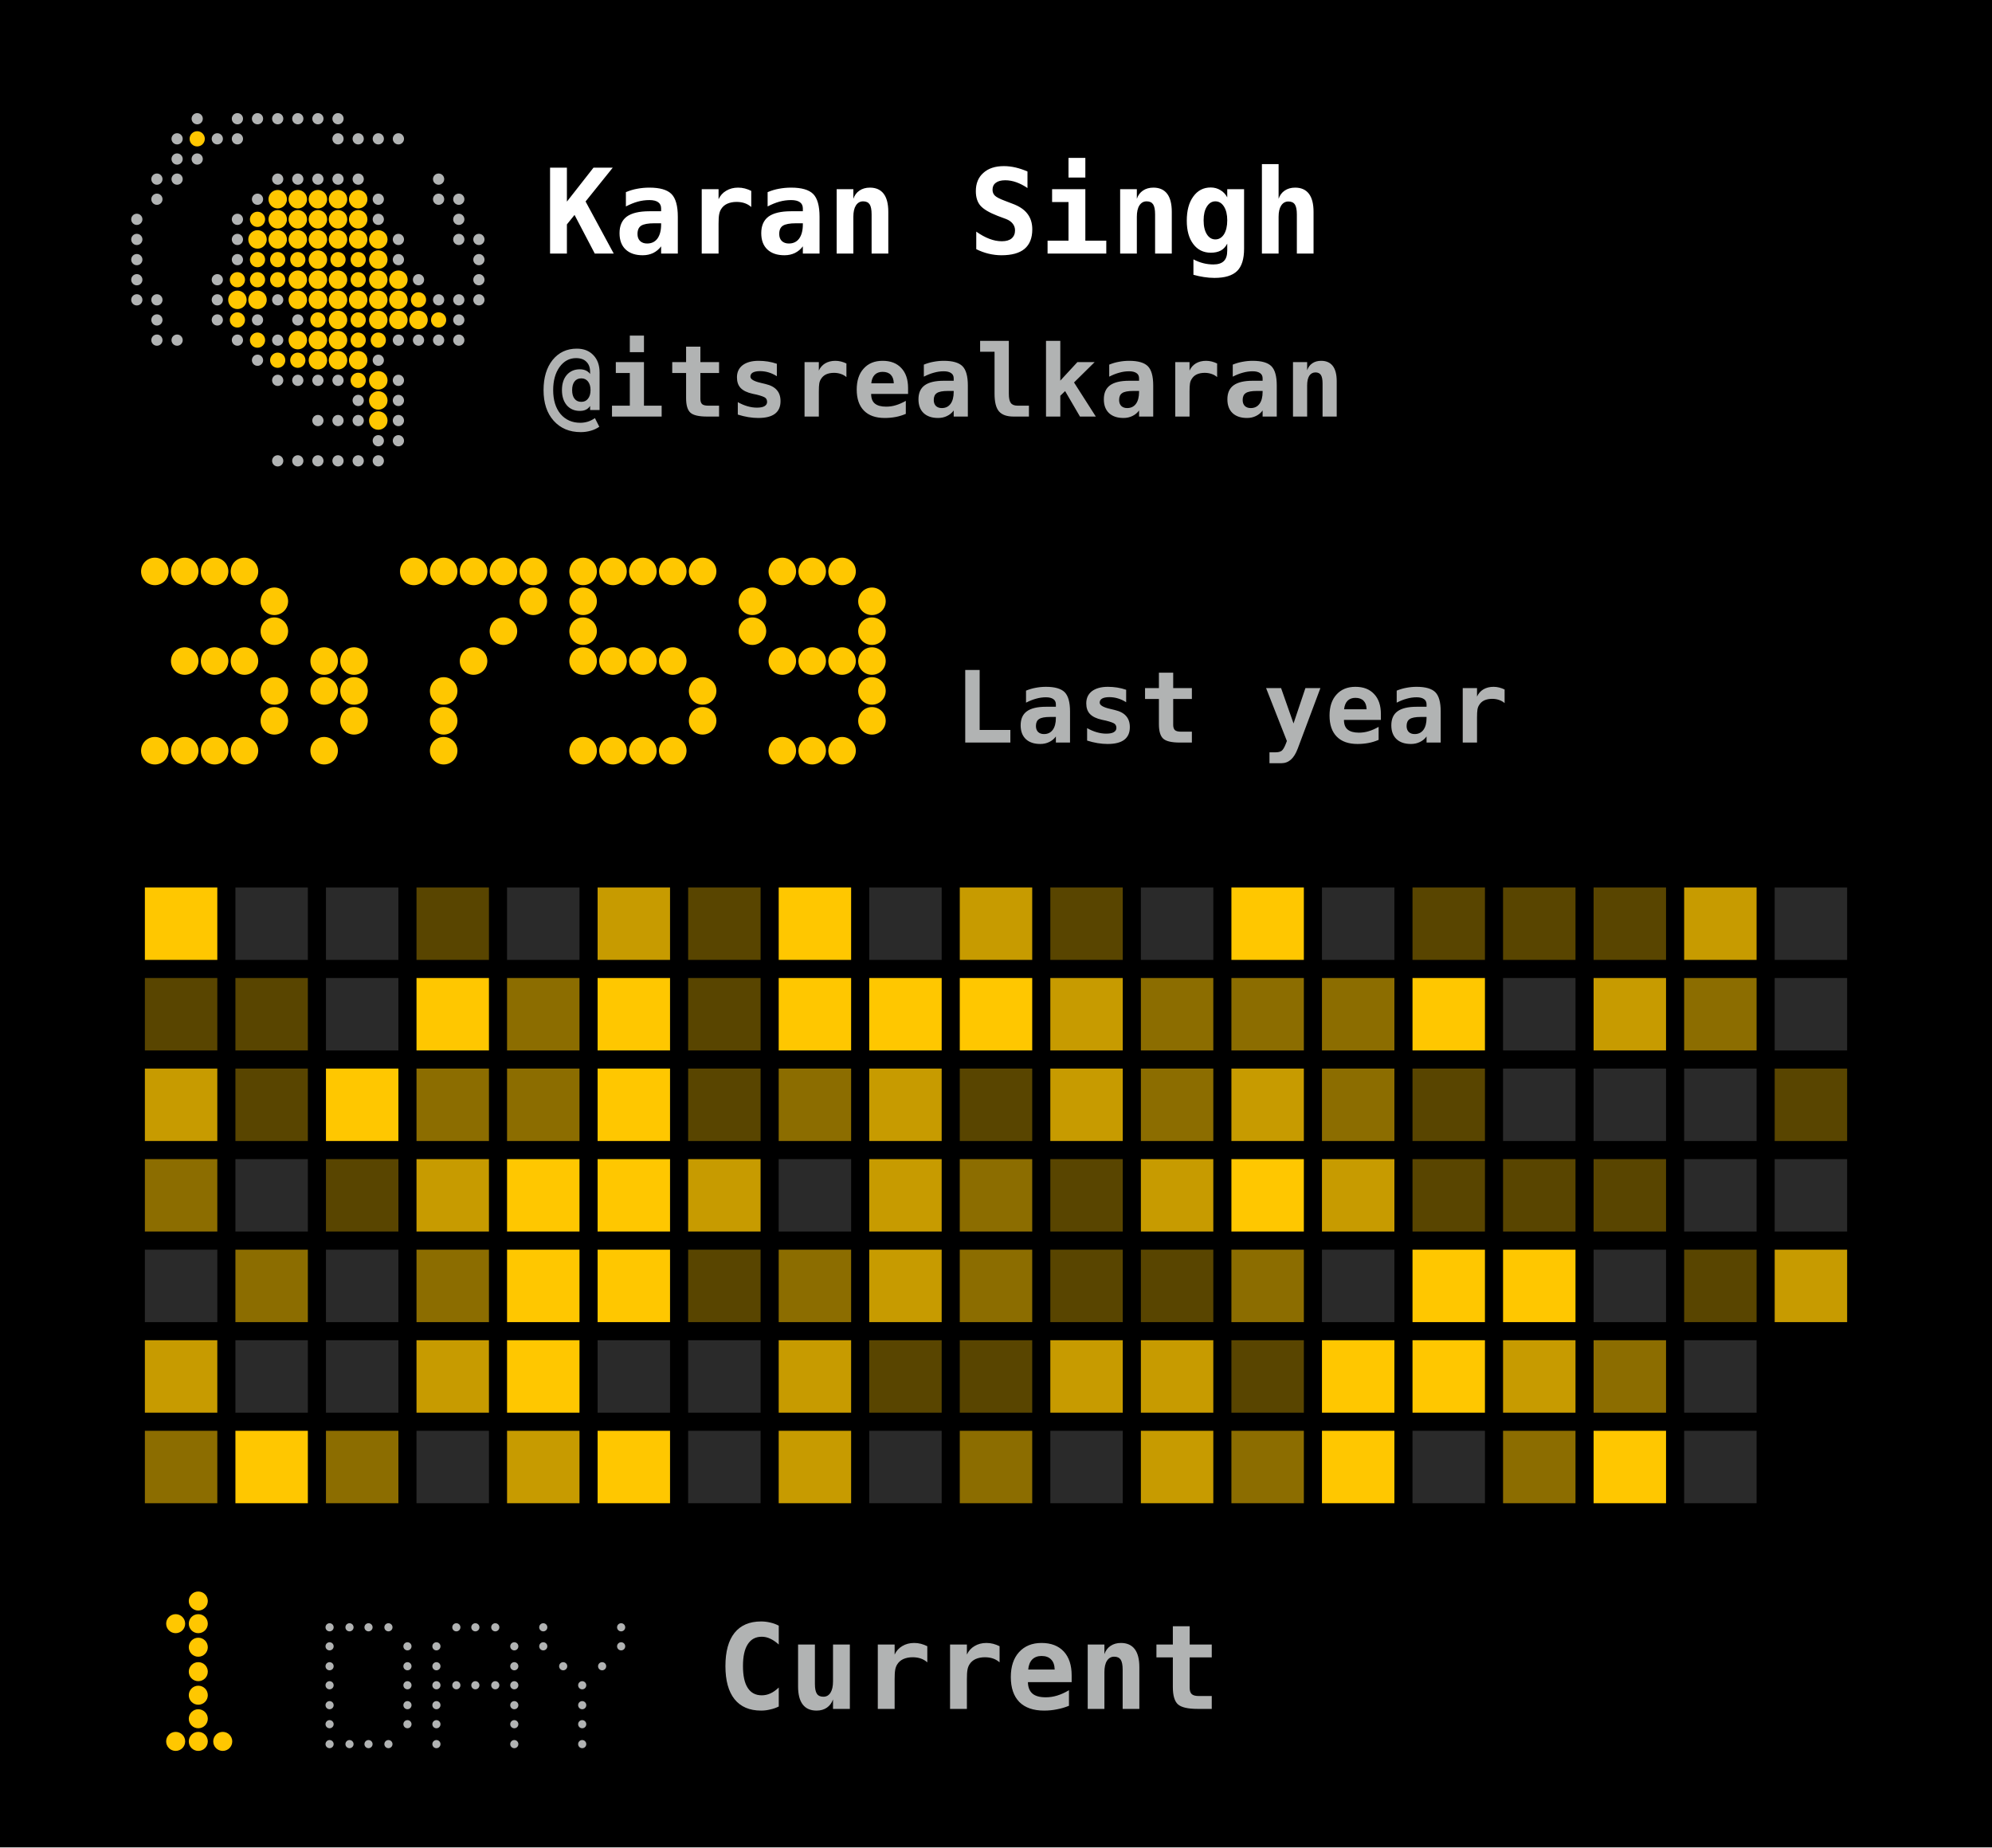
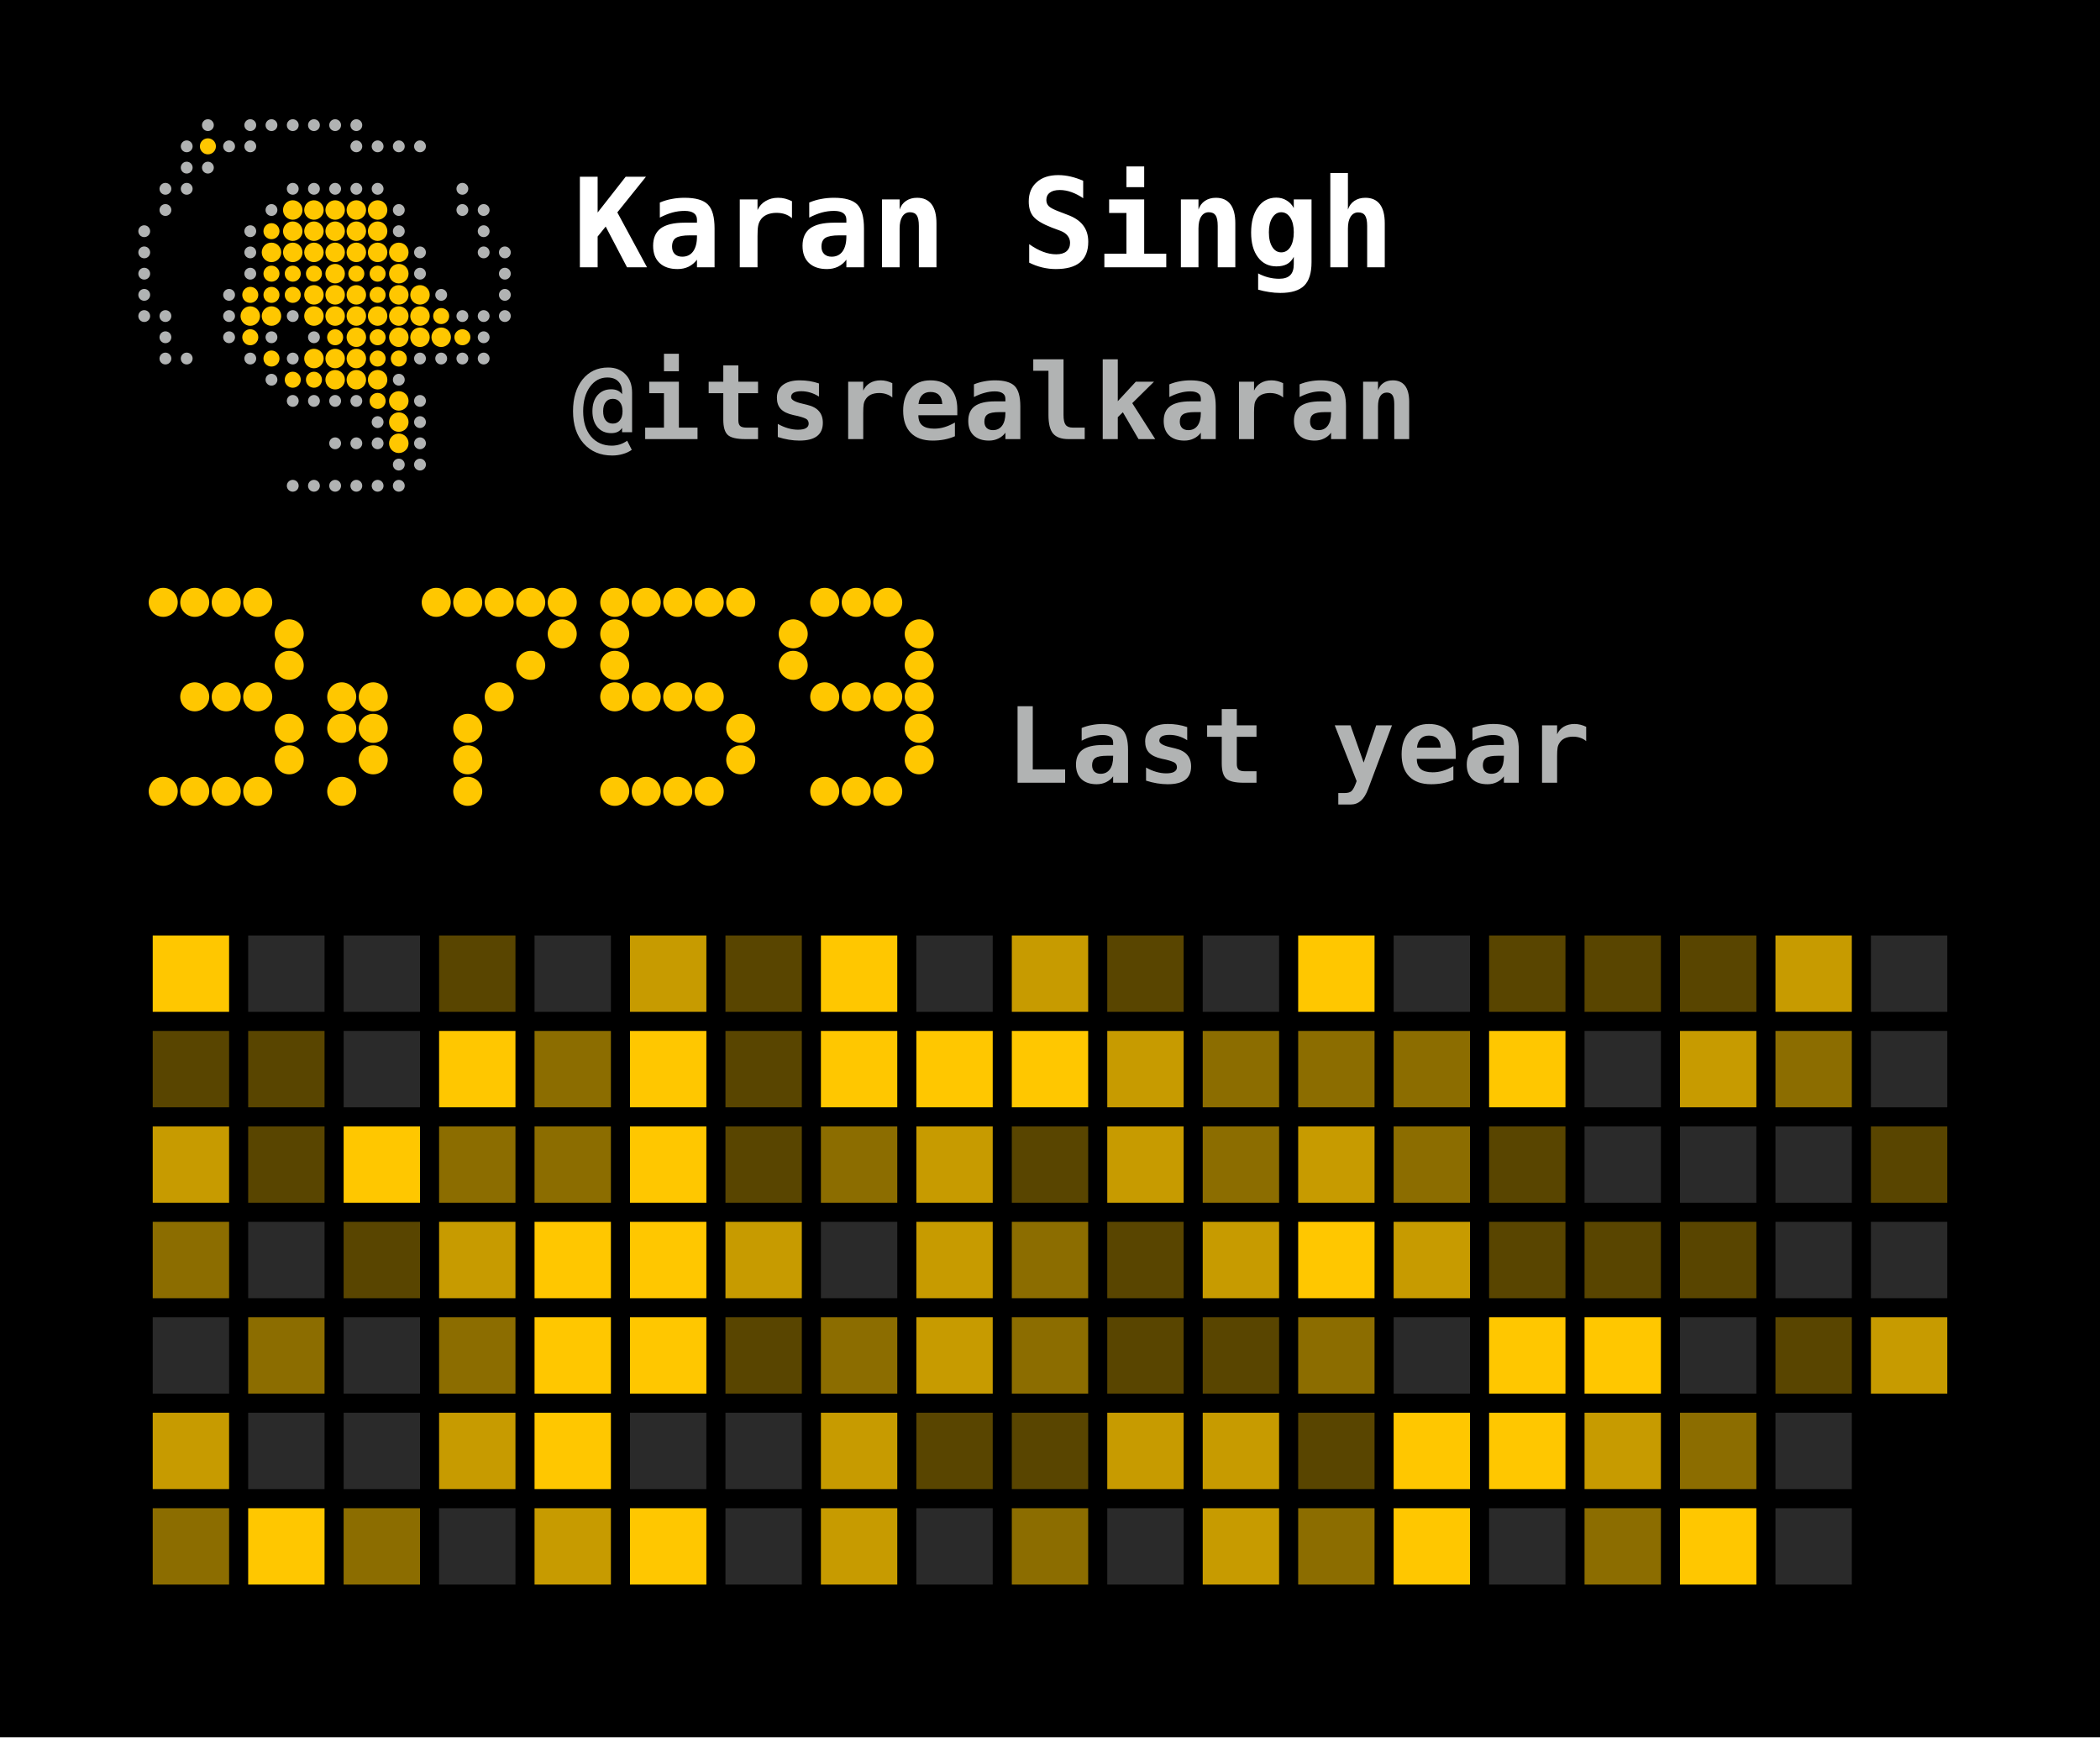
- <svg xmlns="http://www.w3.org/2000/svg" width="220" height="204" viewBox="0 0 220 204" role="img">
-   <rect width="220" height="204" fill="#000000" />
+ <svg xmlns="http://www.w3.org/2000/svg" width="220" height="182" viewBox="0 0 220 182" role="img">
+   <rect width="220" height="182" fill="#000000" />
  <rect x="14" y="14" width="0" height="0" fill="#FFC700" />
  <circle cx="21.78" cy="13.11" r="0.62" fill="#B1B3B3" />
  <circle cx="26.22" cy="13.11" r="0.62" fill="#B1B3B3" />
  <circle cx="28.44" cy="13.11" r="0.62" fill="#B1B3B3" />
  <circle cx="30.67" cy="13.11" r="0.62" fill="#B1B3B3" />
  <circle cx="32.89" cy="13.11" r="0.62" fill="#B1B3B3" />
  <circle cx="35.11" cy="13.11" r="0.62" fill="#B1B3B3" />
  <circle cx="37.33" cy="13.11" r="0.62" fill="#B1B3B3" />
  <circle cx="19.56" cy="15.33" r="0.62" fill="#B1B3B3" />
  <circle cx="21.78" cy="15.33" r="0.84" fill="#FFC700" />
  <circle cx="24.00" cy="15.33" r="0.62" fill="#B1B3B3" />
  <circle cx="26.22" cy="15.33" r="0.62" fill="#B1B3B3" />
  <circle cx="37.33" cy="15.33" r="0.62" fill="#B1B3B3" />
  <circle cx="39.56" cy="15.33" r="0.62" fill="#B1B3B3" />
  <circle cx="41.78" cy="15.33" r="0.62" fill="#B1B3B3" />
  <circle cx="44.00" cy="15.33" r="0.62" fill="#B1B3B3" />
  <circle cx="19.56" cy="17.56" r="0.62" fill="#B1B3B3" />
  <circle cx="21.78" cy="17.56" r="0.62" fill="#B1B3B3" />
  <circle cx="17.33" cy="19.78" r="0.62" fill="#B1B3B3" />
  <circle cx="19.56" cy="19.78" r="0.62" fill="#B1B3B3" />
  <circle cx="30.67" cy="19.78" r="0.62" fill="#B1B3B3" />
  <circle cx="32.89" cy="19.78" r="0.62" fill="#B1B3B3" />
  <circle cx="35.11" cy="19.78" r="0.62" fill="#B1B3B3" />
  <circle cx="37.33" cy="19.78" r="0.62" fill="#B1B3B3" />
  <circle cx="39.56" cy="19.78" r="0.62" fill="#B1B3B3" />
  <circle cx="48.44" cy="19.78" r="0.62" fill="#B1B3B3" />
  <circle cx="17.33" cy="22.00" r="0.62" fill="#B1B3B3" />
  <circle cx="28.44" cy="22.00" r="0.62" fill="#B1B3B3" />
  <circle cx="30.67" cy="22.00" r="1.02" fill="#FFC700" />
  <circle cx="32.89" cy="22.00" r="1.02" fill="#FFC700" />
  <circle cx="35.11" cy="22.00" r="1.02" fill="#FFC700" />
  <circle cx="37.33" cy="22.00" r="1.02" fill="#FFC700" />
  <circle cx="39.56" cy="22.00" r="1.02" fill="#FFC700" />
  <circle cx="41.78" cy="22.00" r="0.62" fill="#B1B3B3" />
  <circle cx="48.44" cy="22.00" r="0.62" fill="#B1B3B3" />
  <circle cx="50.67" cy="22.00" r="0.62" fill="#B1B3B3" />
  <circle cx="15.11" cy="24.22" r="0.62" fill="#B1B3B3" />
  <circle cx="26.22" cy="24.22" r="0.62" fill="#B1B3B3" />
  <circle cx="28.44" cy="24.22" r="0.84" fill="#FFC700" />
  <circle cx="30.67" cy="24.22" r="1.02" fill="#FFC700" />
  <circle cx="32.89" cy="24.22" r="1.02" fill="#FFC700" />
  <circle cx="35.11" cy="24.22" r="1.02" fill="#FFC700" />
  <circle cx="37.33" cy="24.22" r="1.02" fill="#FFC700" />
  <circle cx="39.56" cy="24.22" r="1.02" fill="#FFC700" />
  <circle cx="41.78" cy="24.22" r="0.62" fill="#B1B3B3" />
  <circle cx="50.67" cy="24.22" r="0.62" fill="#B1B3B3" />
  <circle cx="15.11" cy="26.44" r="0.62" fill="#B1B3B3" />
  <circle cx="26.22" cy="26.44" r="0.62" fill="#B1B3B3" />
  <circle cx="28.44" cy="26.44" r="1.02" fill="#FFC700" />
  <circle cx="30.67" cy="26.44" r="1.02" fill="#FFC700" />
  <circle cx="32.89" cy="26.44" r="1.02" fill="#FFC700" />
  <circle cx="35.11" cy="26.44" r="1.02" fill="#FFC700" />
  <circle cx="37.33" cy="26.44" r="1.02" fill="#FFC700" />
  <circle cx="39.56" cy="26.44" r="1.02" fill="#FFC700" />
  <circle cx="41.78" cy="26.44" r="1.02" fill="#FFC700" />
  <circle cx="44.00" cy="26.44" r="0.62" fill="#B1B3B3" />
  <circle cx="50.67" cy="26.44" r="0.62" fill="#B1B3B3" />
  <circle cx="52.89" cy="26.44" r="0.62" fill="#B1B3B3" />
  <circle cx="15.11" cy="28.67" r="0.62" fill="#B1B3B3" />
  <circle cx="26.22" cy="28.67" r="0.62" fill="#B1B3B3" />
  <circle cx="28.44" cy="28.67" r="0.84" fill="#FFC700" />
  <circle cx="30.67" cy="28.67" r="0.84" fill="#FFC700" />
  <circle cx="32.89" cy="28.67" r="0.84" fill="#FFC700" />
  <circle cx="35.11" cy="28.67" r="1.02" fill="#FFC700" />
  <circle cx="37.33" cy="28.67" r="0.84" fill="#FFC700" />
  <circle cx="39.56" cy="28.67" r="0.84" fill="#FFC700" />
  <circle cx="41.78" cy="28.67" r="1.02" fill="#FFC700" />
  <circle cx="44.00" cy="28.67" r="0.62" fill="#B1B3B3" />
  <circle cx="52.89" cy="28.67" r="0.62" fill="#B1B3B3" />
  <circle cx="15.11" cy="30.89" r="0.62" fill="#B1B3B3" />
  <circle cx="24.00" cy="30.89" r="0.62" fill="#B1B3B3" />
  <circle cx="26.22" cy="30.89" r="0.84" fill="#FFC700" />
  <circle cx="28.44" cy="30.89" r="0.84" fill="#FFC700" />
  <circle cx="30.67" cy="30.89" r="0.84" fill="#FFC700" />
  <circle cx="32.89" cy="30.89" r="1.02" fill="#FFC700" />
  <circle cx="35.11" cy="30.89" r="1.02" fill="#FFC700" />
  <circle cx="37.33" cy="30.89" r="1.02" fill="#FFC700" />
  <circle cx="39.56" cy="30.89" r="0.84" fill="#FFC700" />
  <circle cx="41.78" cy="30.89" r="1.02" fill="#FFC700" />
  <circle cx="44.00" cy="30.89" r="1.02" fill="#FFC700" />
  <circle cx="46.22" cy="30.89" r="0.62" fill="#B1B3B3" />
  <circle cx="52.89" cy="30.89" r="0.62" fill="#B1B3B3" />
  <circle cx="15.11" cy="33.11" r="0.62" fill="#B1B3B3" />
  <circle cx="17.33" cy="33.11" r="0.62" fill="#B1B3B3" />
  <circle cx="24.00" cy="33.11" r="0.62" fill="#B1B3B3" />
  <circle cx="26.22" cy="33.11" r="1.02" fill="#FFC700" />
  <circle cx="28.44" cy="33.11" r="1.02" fill="#FFC700" />
  <circle cx="30.67" cy="33.11" r="0.62" fill="#B1B3B3" />
  <circle cx="32.89" cy="33.11" r="1.02" fill="#FFC700" />
  <circle cx="35.11" cy="33.11" r="1.02" fill="#FFC700" />
  <circle cx="37.33" cy="33.11" r="1.02" fill="#FFC700" />
  <circle cx="39.56" cy="33.11" r="1.02" fill="#FFC700" />
  <circle cx="41.78" cy="33.11" r="1.02" fill="#FFC700" />
  <circle cx="44.00" cy="33.11" r="1.02" fill="#FFC700" />
  <circle cx="46.22" cy="33.11" r="0.84" fill="#FFC700" />
  <circle cx="48.44" cy="33.11" r="0.62" fill="#B1B3B3" />
  <circle cx="50.67" cy="33.11" r="0.62" fill="#B1B3B3" />
  <circle cx="52.89" cy="33.11" r="0.62" fill="#B1B3B3" />
  <circle cx="17.33" cy="35.33" r="0.62" fill="#B1B3B3" />
  <circle cx="24.00" cy="35.33" r="0.62" fill="#B1B3B3" />
  <circle cx="26.22" cy="35.33" r="0.84" fill="#FFC700" />
  <circle cx="28.44" cy="35.33" r="0.62" fill="#B1B3B3" />
  <circle cx="32.89" cy="35.33" r="0.62" fill="#B1B3B3" />
  <circle cx="35.11" cy="35.33" r="0.84" fill="#FFC700" />
  <circle cx="37.33" cy="35.33" r="1.02" fill="#FFC700" />
  <circle cx="39.56" cy="35.33" r="0.84" fill="#FFC700" />
  <circle cx="41.78" cy="35.33" r="1.02" fill="#FFC700" />
  <circle cx="44.00" cy="35.33" r="1.02" fill="#FFC700" />
  <circle cx="46.22" cy="35.33" r="1.02" fill="#FFC700" />
  <circle cx="48.44" cy="35.33" r="0.84" fill="#FFC700" />
  <circle cx="50.67" cy="35.33" r="0.62" fill="#B1B3B3" />
  <circle cx="17.33" cy="37.56" r="0.62" fill="#B1B3B3" />
  <circle cx="19.56" cy="37.56" r="0.62" fill="#B1B3B3" />
  <circle cx="26.22" cy="37.56" r="0.62" fill="#B1B3B3" />
  <circle cx="28.44" cy="37.56" r="0.84" fill="#FFC700" />
  <circle cx="30.67" cy="37.56" r="0.62" fill="#B1B3B3" />
  <circle cx="32.89" cy="37.56" r="1.02" fill="#FFC700" />
  <circle cx="35.11" cy="37.56" r="1.02" fill="#FFC700" />
  <circle cx="37.33" cy="37.56" r="1.02" fill="#FFC700" />
  <circle cx="39.56" cy="37.56" r="0.84" fill="#FFC700" />
  <circle cx="41.78" cy="37.56" r="0.84" fill="#FFC700" />
  <circle cx="44.00" cy="37.56" r="0.62" fill="#B1B3B3" />
  <circle cx="46.22" cy="37.56" r="0.62" fill="#B1B3B3" />
  <circle cx="48.44" cy="37.56" r="0.62" fill="#B1B3B3" />
  <circle cx="50.67" cy="37.56" r="0.62" fill="#B1B3B3" />
  <circle cx="28.44" cy="39.78" r="0.62" fill="#B1B3B3" />
  <circle cx="30.67" cy="39.78" r="0.84" fill="#FFC700" />
  <circle cx="32.89" cy="39.78" r="0.84" fill="#FFC700" />
  <circle cx="35.11" cy="39.78" r="1.02" fill="#FFC700" />
  <circle cx="37.33" cy="39.78" r="1.02" fill="#FFC700" />
  <circle cx="39.56" cy="39.78" r="1.02" fill="#FFC700" />
  <circle cx="41.78" cy="39.78" r="0.62" fill="#B1B3B3" />
  <circle cx="30.67" cy="42.00" r="0.62" fill="#B1B3B3" />
  <circle cx="32.89" cy="42.00" r="0.62" fill="#B1B3B3" />
  <circle cx="35.11" cy="42.00" r="0.62" fill="#B1B3B3" />
  <circle cx="37.33" cy="42.00" r="0.62" fill="#B1B3B3" />
  <circle cx="39.56" cy="42.00" r="0.84" fill="#FFC700" />
  <circle cx="41.78" cy="42.00" r="1.02" fill="#FFC700" />
  <circle cx="44.00" cy="42.00" r="0.62" fill="#B1B3B3" />
  <circle cx="39.56" cy="44.22" r="0.62" fill="#B1B3B3" />
  <circle cx="41.78" cy="44.22" r="1.02" fill="#FFC700" />
  <circle cx="44.00" cy="44.22" r="0.62" fill="#B1B3B3" />
  <circle cx="35.11" cy="46.44" r="0.62" fill="#B1B3B3" />
  <circle cx="37.33" cy="46.44" r="0.62" fill="#B1B3B3" />
  <circle cx="39.56" cy="46.44" r="0.62" fill="#B1B3B3" />
  <circle cx="41.78" cy="46.44" r="1.02" fill="#FFC700" />
  <circle cx="44.00" cy="46.44" r="0.62" fill="#B1B3B3" />
  <circle cx="41.78" cy="48.67" r="0.62" fill="#B1B3B3" />
  <circle cx="44.00" cy="48.67" r="0.62" fill="#B1B3B3" />
  <circle cx="30.67" cy="50.89" r="0.62" fill="#B1B3B3" />
  <circle cx="32.89" cy="50.89" r="0.62" fill="#B1B3B3" />
  <circle cx="35.11" cy="50.89" r="0.62" fill="#B1B3B3" />
  <circle cx="37.33" cy="50.89" r="0.62" fill="#B1B3B3" />
  <circle cx="39.56" cy="50.89" r="0.62" fill="#B1B3B3" />
  <circle cx="41.78" cy="50.89" r="0.62" fill="#B1B3B3" />
  <text x="60" y="28" fill="#FFFFFF" text-anchor="start" font-family="ui-monospace, Geist Mono, monospace" font-weight="700" font-size="13" letter-spacing="0" dominant-baseline="auto">Karan Singh</text>
  <text x="60" y="46" fill="#B1B3B3" text-anchor="start" font-family="ui-monospace, Geist Mono, monospace" font-weight="700" font-size="11" letter-spacing="0.2" dominant-baseline="auto">@itsrealkaran</text>
  <circle cx="17.1" cy="63.1" r="1.52" fill="#FFC700" />
  <circle cx="20.4" cy="63.1" r="1.52" fill="#FFC700" />
  <circle cx="23.7" cy="63.1" r="1.52" fill="#FFC700" />
  <circle cx="27.0" cy="63.1" r="1.52" fill="#FFC700" />
  <circle cx="30.3" cy="66.4" r="1.52" fill="#FFC700" />
  <circle cx="30.3" cy="69.7" r="1.52" fill="#FFC700" />
  <circle cx="20.4" cy="73.0" r="1.52" fill="#FFC700" />
  <circle cx="23.7" cy="73.0" r="1.52" fill="#FFC700" />
  <circle cx="27.0" cy="73.0" r="1.52" fill="#FFC700" />
  <circle cx="30.3" cy="76.3" r="1.52" fill="#FFC700" />
  <circle cx="30.3" cy="79.6" r="1.52" fill="#FFC700" />
  <circle cx="17.1" cy="82.9" r="1.52" fill="#FFC700" />
  <circle cx="20.4" cy="82.9" r="1.52" fill="#FFC700" />
  <circle cx="23.7" cy="82.9" r="1.52" fill="#FFC700" />
  <circle cx="27.0" cy="82.9" r="1.52" fill="#FFC700" />
  <circle cx="35.8" cy="73.0" r="1.52" fill="#FFC700" />
  <circle cx="39.1" cy="73.0" r="1.52" fill="#FFC700" />
  <circle cx="35.8" cy="76.3" r="1.52" fill="#FFC700" />
  <circle cx="39.1" cy="76.3" r="1.52" fill="#FFC700" />
  <circle cx="39.1" cy="79.6" r="1.52" fill="#FFC700" />
  <circle cx="35.8" cy="82.9" r="1.52" fill="#FFC700" />
  <circle cx="45.7" cy="63.1" r="1.52" fill="#FFC700" />
  <circle cx="49.0" cy="63.1" r="1.52" fill="#FFC700" />
  <circle cx="52.3" cy="63.1" r="1.52" fill="#FFC700" />
  <circle cx="55.6" cy="63.1" r="1.52" fill="#FFC700" />
  <circle cx="58.9" cy="63.1" r="1.52" fill="#FFC700" />
  <circle cx="58.9" cy="66.4" r="1.52" fill="#FFC700" />
  <circle cx="55.6" cy="69.7" r="1.52" fill="#FFC700" />
  <circle cx="52.3" cy="73.0" r="1.52" fill="#FFC700" />
  <circle cx="49.0" cy="76.3" r="1.52" fill="#FFC700" />
  <circle cx="49.0" cy="79.6" r="1.52" fill="#FFC700" />
  <circle cx="49.0" cy="82.9" r="1.52" fill="#FFC700" />
  <circle cx="64.4" cy="63.1" r="1.52" fill="#FFC700" />
  <circle cx="67.7" cy="63.1" r="1.52" fill="#FFC700" />
  <circle cx="71.0" cy="63.1" r="1.52" fill="#FFC700" />
  <circle cx="74.3" cy="63.1" r="1.52" fill="#FFC700" />
  <circle cx="77.6" cy="63.1" r="1.52" fill="#FFC700" />
  <circle cx="64.4" cy="66.4" r="1.52" fill="#FFC700" />
  <circle cx="64.4" cy="69.7" r="1.52" fill="#FFC700" />
  <circle cx="64.4" cy="73.0" r="1.52" fill="#FFC700" />
  <circle cx="67.7" cy="73.0" r="1.52" fill="#FFC700" />
  <circle cx="71.0" cy="73.0" r="1.52" fill="#FFC700" />
  <circle cx="74.3" cy="73.0" r="1.52" fill="#FFC700" />
  <circle cx="77.6" cy="76.3" r="1.52" fill="#FFC700" />
  <circle cx="77.6" cy="79.6" r="1.52" fill="#FFC700" />
  <circle cx="64.4" cy="82.9" r="1.52" fill="#FFC700" />
  <circle cx="67.7" cy="82.9" r="1.52" fill="#FFC700" />
  <circle cx="71.0" cy="82.9" r="1.52" fill="#FFC700" />
  <circle cx="74.3" cy="82.9" r="1.52" fill="#FFC700" />
  <circle cx="86.4" cy="63.1" r="1.52" fill="#FFC700" />
  <circle cx="89.7" cy="63.1" r="1.52" fill="#FFC700" />
  <circle cx="93.0" cy="63.1" r="1.52" fill="#FFC700" />
  <circle cx="83.1" cy="66.4" r="1.52" fill="#FFC700" />
  <circle cx="96.3" cy="66.4" r="1.52" fill="#FFC700" />
  <circle cx="83.1" cy="69.7" r="1.52" fill="#FFC700" />
  <circle cx="96.3" cy="69.7" r="1.52" fill="#FFC700" />
  <circle cx="86.4" cy="73.0" r="1.52" fill="#FFC700" />
  <circle cx="89.7" cy="73.0" r="1.52" fill="#FFC700" />
  <circle cx="93.0" cy="73.0" r="1.52" fill="#FFC700" />
  <circle cx="96.3" cy="73.0" r="1.52" fill="#FFC700" />
  <circle cx="96.3" cy="76.3" r="1.52" fill="#FFC700" />
  <circle cx="96.3" cy="79.6" r="1.52" fill="#FFC700" />
  <circle cx="86.4" cy="82.9" r="1.52" fill="#FFC700" />
  <circle cx="89.7" cy="82.9" r="1.52" fill="#FFC700" />
  <circle cx="93.0" cy="82.9" r="1.52" fill="#FFC700" />
  <text x="105.4" y="82.0" fill="#B1B3B3" text-anchor="start" font-family="ui-monospace, Geist Mono, monospace" font-weight="700" font-size="11" letter-spacing="0.2" dominant-baseline="auto">Last year</text>
  <rect x="16" y="98" width="8" height="8" fill="#FFC700" />
  <rect x="16" y="108" width="8" height="8" fill="#FFC700" opacity="0.35" />
  <rect x="16" y="118" width="8" height="8" fill="#FFC700" opacity="0.78" />
  <rect x="16" y="128" width="8" height="8" fill="#FFC700" opacity="0.55" />
  <rect x="16" y="138" width="8" height="8" fill="#2A2A2A" />
  <rect x="16" y="148" width="8" height="8" fill="#FFC700" opacity="0.78" />
  <rect x="16" y="158" width="8" height="8" fill="#FFC700" opacity="0.55" />
  <rect x="26" y="98" width="8" height="8" fill="#2A2A2A" />
  <rect x="26" y="108" width="8" height="8" fill="#FFC700" opacity="0.35" />
  <rect x="26" y="118" width="8" height="8" fill="#FFC700" opacity="0.35" />
  <rect x="26" y="128" width="8" height="8" fill="#2A2A2A" />
  <rect x="26" y="138" width="8" height="8" fill="#FFC700" opacity="0.55" />
  <rect x="26" y="148" width="8" height="8" fill="#2A2A2A" />
  <rect x="26" y="158" width="8" height="8" fill="#FFC700" />
  <rect x="36" y="98" width="8" height="8" fill="#2A2A2A" />
  <rect x="36" y="108" width="8" height="8" fill="#2A2A2A" />
  <rect x="36" y="118" width="8" height="8" fill="#FFC700" />
  <rect x="36" y="128" width="8" height="8" fill="#FFC700" opacity="0.35" />
  <rect x="36" y="138" width="8" height="8" fill="#2A2A2A" />
  <rect x="36" y="148" width="8" height="8" fill="#2A2A2A" />
  <rect x="36" y="158" width="8" height="8" fill="#FFC700" opacity="0.55" />
  <rect x="46" y="98" width="8" height="8" fill="#FFC700" opacity="0.35" />
  <rect x="46" y="108" width="8" height="8" fill="#FFC700" />
  <rect x="46" y="118" width="8" height="8" fill="#FFC700" opacity="0.55" />
  <rect x="46" y="128" width="8" height="8" fill="#FFC700" opacity="0.78" />
  <rect x="46" y="138" width="8" height="8" fill="#FFC700" opacity="0.55" />
  <rect x="46" y="148" width="8" height="8" fill="#FFC700" opacity="0.78" />
  <rect x="46" y="158" width="8" height="8" fill="#2A2A2A" />
  <rect x="56" y="98" width="8" height="8" fill="#2A2A2A" />
  <rect x="56" y="108" width="8" height="8" fill="#FFC700" opacity="0.55" />
  <rect x="56" y="118" width="8" height="8" fill="#FFC700" opacity="0.55" />
  <rect x="56" y="128" width="8" height="8" fill="#FFC700" />
  <rect x="56" y="138" width="8" height="8" fill="#FFC700" />
  <rect x="56" y="148" width="8" height="8" fill="#FFC700" />
  <rect x="56" y="158" width="8" height="8" fill="#FFC700" opacity="0.78" />
  <rect x="66" y="98" width="8" height="8" fill="#FFC700" opacity="0.78" />
  <rect x="66" y="108" width="8" height="8" fill="#FFC700" />
  <rect x="66" y="118" width="8" height="8" fill="#FFC700" />
  <rect x="66" y="128" width="8" height="8" fill="#FFC700" />
  <rect x="66" y="138" width="8" height="8" fill="#FFC700" />
  <rect x="66" y="148" width="8" height="8" fill="#2A2A2A" />
  <rect x="66" y="158" width="8" height="8" fill="#FFC700" />
  <rect x="76" y="98" width="8" height="8" fill="#FFC700" opacity="0.35" />
  <rect x="76" y="108" width="8" height="8" fill="#FFC700" opacity="0.35" />
  <rect x="76" y="118" width="8" height="8" fill="#FFC700" opacity="0.35" />
  <rect x="76" y="128" width="8" height="8" fill="#FFC700" opacity="0.78" />
  <rect x="76" y="138" width="8" height="8" fill="#FFC700" opacity="0.35" />
  <rect x="76" y="148" width="8" height="8" fill="#2A2A2A" />
  <rect x="76" y="158" width="8" height="8" fill="#2A2A2A" />
  <rect x="86" y="98" width="8" height="8" fill="#FFC700" />
  <rect x="86" y="108" width="8" height="8" fill="#FFC700" />
  <rect x="86" y="118" width="8" height="8" fill="#FFC700" opacity="0.55" />
  <rect x="86" y="128" width="8" height="8" fill="#2A2A2A" />
  <rect x="86" y="138" width="8" height="8" fill="#FFC700" opacity="0.55" />
  <rect x="86" y="148" width="8" height="8" fill="#FFC700" opacity="0.78" />
  <rect x="86" y="158" width="8" height="8" fill="#FFC700" opacity="0.78" />
  <rect x="96" y="98" width="8" height="8" fill="#2A2A2A" />
  <rect x="96" y="108" width="8" height="8" fill="#FFC700" />
  <rect x="96" y="118" width="8" height="8" fill="#FFC700" opacity="0.78" />
  <rect x="96" y="128" width="8" height="8" fill="#FFC700" opacity="0.78" />
  <rect x="96" y="138" width="8" height="8" fill="#FFC700" opacity="0.78" />
  <rect x="96" y="148" width="8" height="8" fill="#FFC700" opacity="0.35" />
  <rect x="96" y="158" width="8" height="8" fill="#2A2A2A" />
  <rect x="106" y="98" width="8" height="8" fill="#FFC700" opacity="0.78" />
  <rect x="106" y="108" width="8" height="8" fill="#FFC700" />
  <rect x="106" y="118" width="8" height="8" fill="#FFC700" opacity="0.35" />
  <rect x="106" y="128" width="8" height="8" fill="#FFC700" opacity="0.55" />
  <rect x="106" y="138" width="8" height="8" fill="#FFC700" opacity="0.55" />
  <rect x="106" y="148" width="8" height="8" fill="#FFC700" opacity="0.35" />
  <rect x="106" y="158" width="8" height="8" fill="#FFC700" opacity="0.55" />
  <rect x="116" y="98" width="8" height="8" fill="#FFC700" opacity="0.35" />
  <rect x="116" y="108" width="8" height="8" fill="#FFC700" opacity="0.78" />
  <rect x="116" y="118" width="8" height="8" fill="#FFC700" opacity="0.78" />
  <rect x="116" y="128" width="8" height="8" fill="#FFC700" opacity="0.35" />
  <rect x="116" y="138" width="8" height="8" fill="#FFC700" opacity="0.35" />
  <rect x="116" y="148" width="8" height="8" fill="#FFC700" opacity="0.78" />
  <rect x="116" y="158" width="8" height="8" fill="#2A2A2A" />
  <rect x="126" y="98" width="8" height="8" fill="#2A2A2A" />
  <rect x="126" y="108" width="8" height="8" fill="#FFC700" opacity="0.55" />
  <rect x="126" y="118" width="8" height="8" fill="#FFC700" opacity="0.55" />
  <rect x="126" y="128" width="8" height="8" fill="#FFC700" opacity="0.78" />
  <rect x="126" y="138" width="8" height="8" fill="#FFC700" opacity="0.35" />
  <rect x="126" y="148" width="8" height="8" fill="#FFC700" opacity="0.78" />
  <rect x="126" y="158" width="8" height="8" fill="#FFC700" opacity="0.78" />
  <rect x="136" y="98" width="8" height="8" fill="#FFC700" />
  <rect x="136" y="108" width="8" height="8" fill="#FFC700" opacity="0.55" />
  <rect x="136" y="118" width="8" height="8" fill="#FFC700" opacity="0.78" />
  <rect x="136" y="128" width="8" height="8" fill="#FFC700" />
  <rect x="136" y="138" width="8" height="8" fill="#FFC700" opacity="0.55" />
  <rect x="136" y="148" width="8" height="8" fill="#FFC700" opacity="0.35" />
  <rect x="136" y="158" width="8" height="8" fill="#FFC700" opacity="0.55" />
  <rect x="146" y="98" width="8" height="8" fill="#2A2A2A" />
  <rect x="146" y="108" width="8" height="8" fill="#FFC700" opacity="0.55" />
  <rect x="146" y="118" width="8" height="8" fill="#FFC700" opacity="0.55" />
  <rect x="146" y="128" width="8" height="8" fill="#FFC700" opacity="0.78" />
  <rect x="146" y="138" width="8" height="8" fill="#2A2A2A" />
  <rect x="146" y="148" width="8" height="8" fill="#FFC700" />
  <rect x="146" y="158" width="8" height="8" fill="#FFC700" />
  <rect x="156" y="98" width="8" height="8" fill="#FFC700" opacity="0.35" />
  <rect x="156" y="108" width="8" height="8" fill="#FFC700" />
  <rect x="156" y="118" width="8" height="8" fill="#FFC700" opacity="0.35" />
  <rect x="156" y="128" width="8" height="8" fill="#FFC700" opacity="0.35" />
  <rect x="156" y="138" width="8" height="8" fill="#FFC700" />
  <rect x="156" y="148" width="8" height="8" fill="#FFC700" />
  <rect x="156" y="158" width="8" height="8" fill="#2A2A2A" />
  <rect x="166" y="98" width="8" height="8" fill="#FFC700" opacity="0.35" />
  <rect x="166" y="108" width="8" height="8" fill="#2A2A2A" />
  <rect x="166" y="118" width="8" height="8" fill="#2A2A2A" />
  <rect x="166" y="128" width="8" height="8" fill="#FFC700" opacity="0.35" />
  <rect x="166" y="138" width="8" height="8" fill="#FFC700" />
  <rect x="166" y="148" width="8" height="8" fill="#FFC700" opacity="0.78" />
  <rect x="166" y="158" width="8" height="8" fill="#FFC700" opacity="0.55" />
  <rect x="176" y="98" width="8" height="8" fill="#FFC700" opacity="0.35" />
  <rect x="176" y="108" width="8" height="8" fill="#FFC700" opacity="0.78" />
  <rect x="176" y="118" width="8" height="8" fill="#2A2A2A" />
  <rect x="176" y="128" width="8" height="8" fill="#FFC700" opacity="0.35" />
  <rect x="176" y="138" width="8" height="8" fill="#2A2A2A" />
  <rect x="176" y="148" width="8" height="8" fill="#FFC700" opacity="0.55" />
  <rect x="176" y="158" width="8" height="8" fill="#FFC700" />
  <rect x="186" y="98" width="8" height="8" fill="#FFC700" opacity="0.78" />
  <rect x="186" y="108" width="8" height="8" fill="#FFC700" opacity="0.55" />
  <rect x="186" y="118" width="8" height="8" fill="#2A2A2A" />
  <rect x="186" y="128" width="8" height="8" fill="#2A2A2A" />
  <rect x="186" y="138" width="8" height="8" fill="#FFC700" opacity="0.35" />
  <rect x="186" y="148" width="8" height="8" fill="#2A2A2A" />
  <rect x="186" y="158" width="8" height="8" fill="#2A2A2A" />
  <rect x="196" y="98" width="8" height="8" fill="#2A2A2A" />
  <rect x="196" y="108" width="8" height="8" fill="#2A2A2A" />
  <rect x="196" y="118" width="8" height="8" fill="#FFC700" opacity="0.35" />
  <rect x="196" y="128" width="8" height="8" fill="#2A2A2A" />
  <rect x="196" y="138" width="8" height="8" fill="#FFC700" opacity="0.78" />
-   <circle cx="21.9" cy="176.8" r="1.05" fill="#FFC700" />
-   <circle cx="19.4" cy="179.3" r="1.05" fill="#FFC700" />
-   <circle cx="21.9" cy="179.3" r="1.05" fill="#FFC700" />
-   <circle cx="21.9" cy="181.9" r="1.05" fill="#FFC700" />
-   <circle cx="21.9" cy="184.6" r="1.05" fill="#FFC700" />
-   <circle cx="21.9" cy="187.2" r="1.05" fill="#FFC700" />
-   <circle cx="21.9" cy="189.8" r="1.05" fill="#FFC700" />
-   <circle cx="19.4" cy="192.3" r="1.05" fill="#FFC700" />
-   <circle cx="21.9" cy="192.3" r="1.05" fill="#FFC700" />
-   <circle cx="24.6" cy="192.3" r="1.05" fill="#FFC700" />
-   <circle cx="36.4" cy="179.7" r="0.45" fill="#B1B3B3" />
-   <circle cx="38.6" cy="179.7" r="0.45" fill="#B1B3B3" />
-   <circle cx="40.7" cy="179.7" r="0.45" fill="#B1B3B3" />
-   <circle cx="42.9" cy="179.7" r="0.45" fill="#B1B3B3" />
-   <circle cx="36.4" cy="181.8" r="0.45" fill="#B1B3B3" />
-   <circle cx="45.0" cy="181.8" r="0.45" fill="#B1B3B3" />
-   <circle cx="36.4" cy="184.0" r="0.45" fill="#B1B3B3" />
-   <circle cx="45.0" cy="184.0" r="0.45" fill="#B1B3B3" />
-   <circle cx="36.4" cy="186.1" r="0.45" fill="#B1B3B3" />
-   <circle cx="45.0" cy="186.1" r="0.45" fill="#B1B3B3" />
-   <circle cx="36.4" cy="188.3" r="0.45" fill="#B1B3B3" />
-   <circle cx="45.0" cy="188.3" r="0.45" fill="#B1B3B3" />
-   <circle cx="36.4" cy="190.4" r="0.45" fill="#B1B3B3" />
-   <circle cx="45.0" cy="190.4" r="0.45" fill="#B1B3B3" />
-   <circle cx="36.4" cy="192.6" r="0.45" fill="#B1B3B3" />
-   <circle cx="38.6" cy="192.6" r="0.45" fill="#B1B3B3" />
-   <circle cx="40.7" cy="192.6" r="0.45" fill="#B1B3B3" />
-   <circle cx="42.9" cy="192.6" r="0.45" fill="#B1B3B3" />
-   <circle cx="50.4" cy="179.7" r="0.45" fill="#B1B3B3" />
-   <circle cx="52.5" cy="179.7" r="0.45" fill="#B1B3B3" />
-   <circle cx="54.7" cy="179.7" r="0.45" fill="#B1B3B3" />
-   <circle cx="48.2" cy="181.8" r="0.45" fill="#B1B3B3" />
-   <circle cx="56.8" cy="181.8" r="0.45" fill="#B1B3B3" />
-   <circle cx="48.2" cy="184.0" r="0.45" fill="#B1B3B3" />
-   <circle cx="56.8" cy="184.0" r="0.45" fill="#B1B3B3" />
-   <circle cx="48.2" cy="186.1" r="0.45" fill="#B1B3B3" />
-   <circle cx="50.4" cy="186.1" r="0.45" fill="#B1B3B3" />
-   <circle cx="52.5" cy="186.1" r="0.45" fill="#B1B3B3" />
-   <circle cx="54.7" cy="186.1" r="0.45" fill="#B1B3B3" />
-   <circle cx="56.8" cy="186.1" r="0.45" fill="#B1B3B3" />
-   <circle cx="48.2" cy="188.3" r="0.45" fill="#B1B3B3" />
-   <circle cx="56.8" cy="188.3" r="0.45" fill="#B1B3B3" />
-   <circle cx="48.2" cy="190.4" r="0.45" fill="#B1B3B3" />
-   <circle cx="56.8" cy="190.4" r="0.45" fill="#B1B3B3" />
-   <circle cx="48.2" cy="192.6" r="0.45" fill="#B1B3B3" />
-   <circle cx="56.8" cy="192.6" r="0.45" fill="#B1B3B3" />
-   <circle cx="60.0" cy="179.7" r="0.45" fill="#B1B3B3" />
-   <circle cx="68.6" cy="179.7" r="0.45" fill="#B1B3B3" />
-   <circle cx="60.0" cy="181.8" r="0.45" fill="#B1B3B3" />
-   <circle cx="68.6" cy="181.8" r="0.45" fill="#B1B3B3" />
-   <circle cx="62.2" cy="184.0" r="0.45" fill="#B1B3B3" />
-   <circle cx="66.5" cy="184.0" r="0.45" fill="#B1B3B3" />
-   <circle cx="64.3" cy="186.1" r="0.45" fill="#B1B3B3" />
-   <circle cx="64.3" cy="188.3" r="0.45" fill="#B1B3B3" />
-   <circle cx="64.3" cy="190.4" r="0.45" fill="#B1B3B3" />
-   <circle cx="64.3" cy="192.6" r="0.45" fill="#B1B3B3" />
-   <text x="79.15" y="188.71" fill="#B1B3B3" text-anchor="start" font-family="ui-monospace, Geist Mono, monospace" font-weight="700" font-size="13" letter-spacing="0.15" dominant-baseline="auto">Current</text>
</svg>
